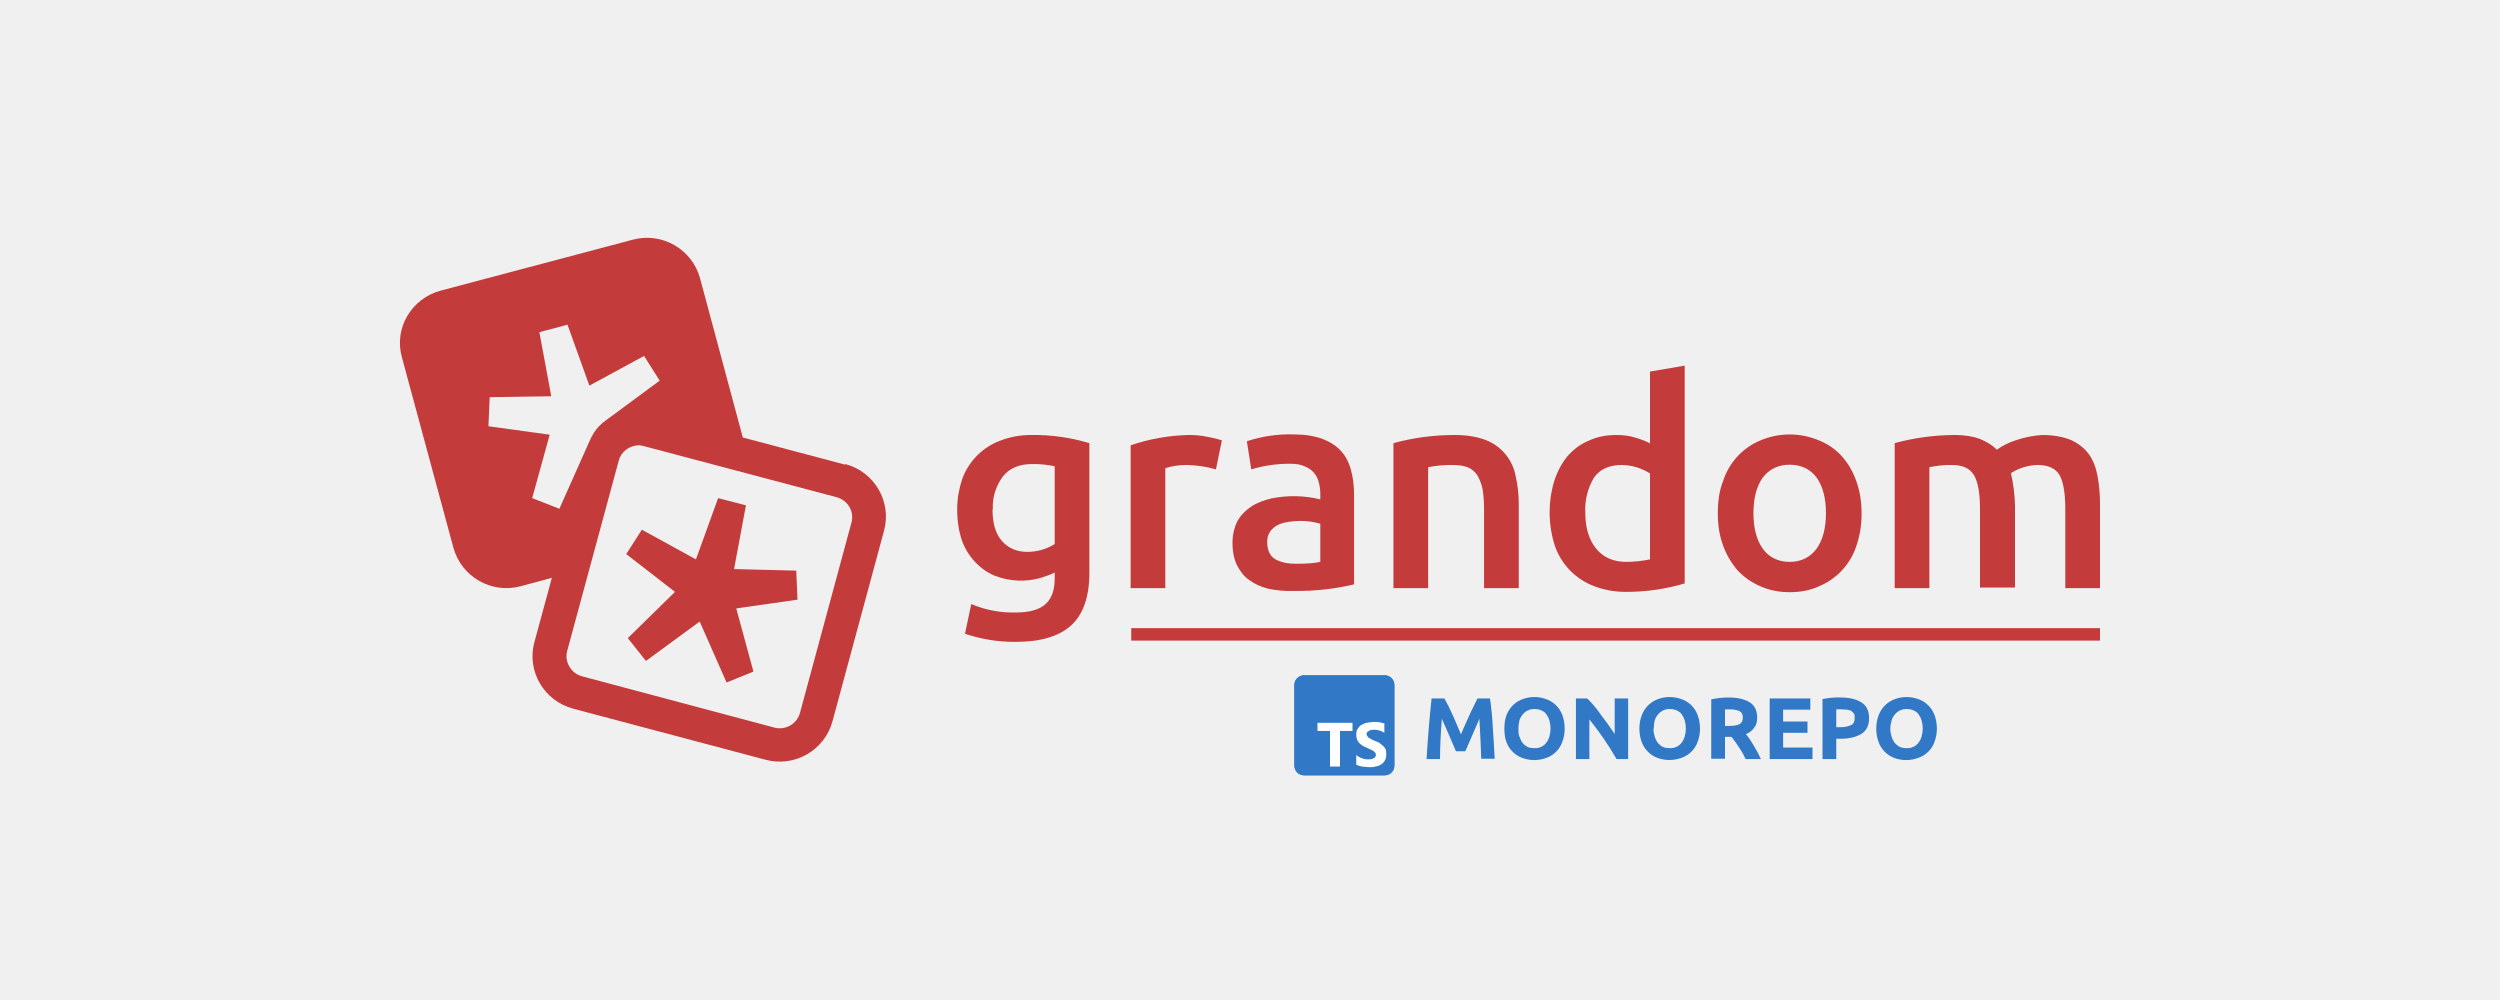
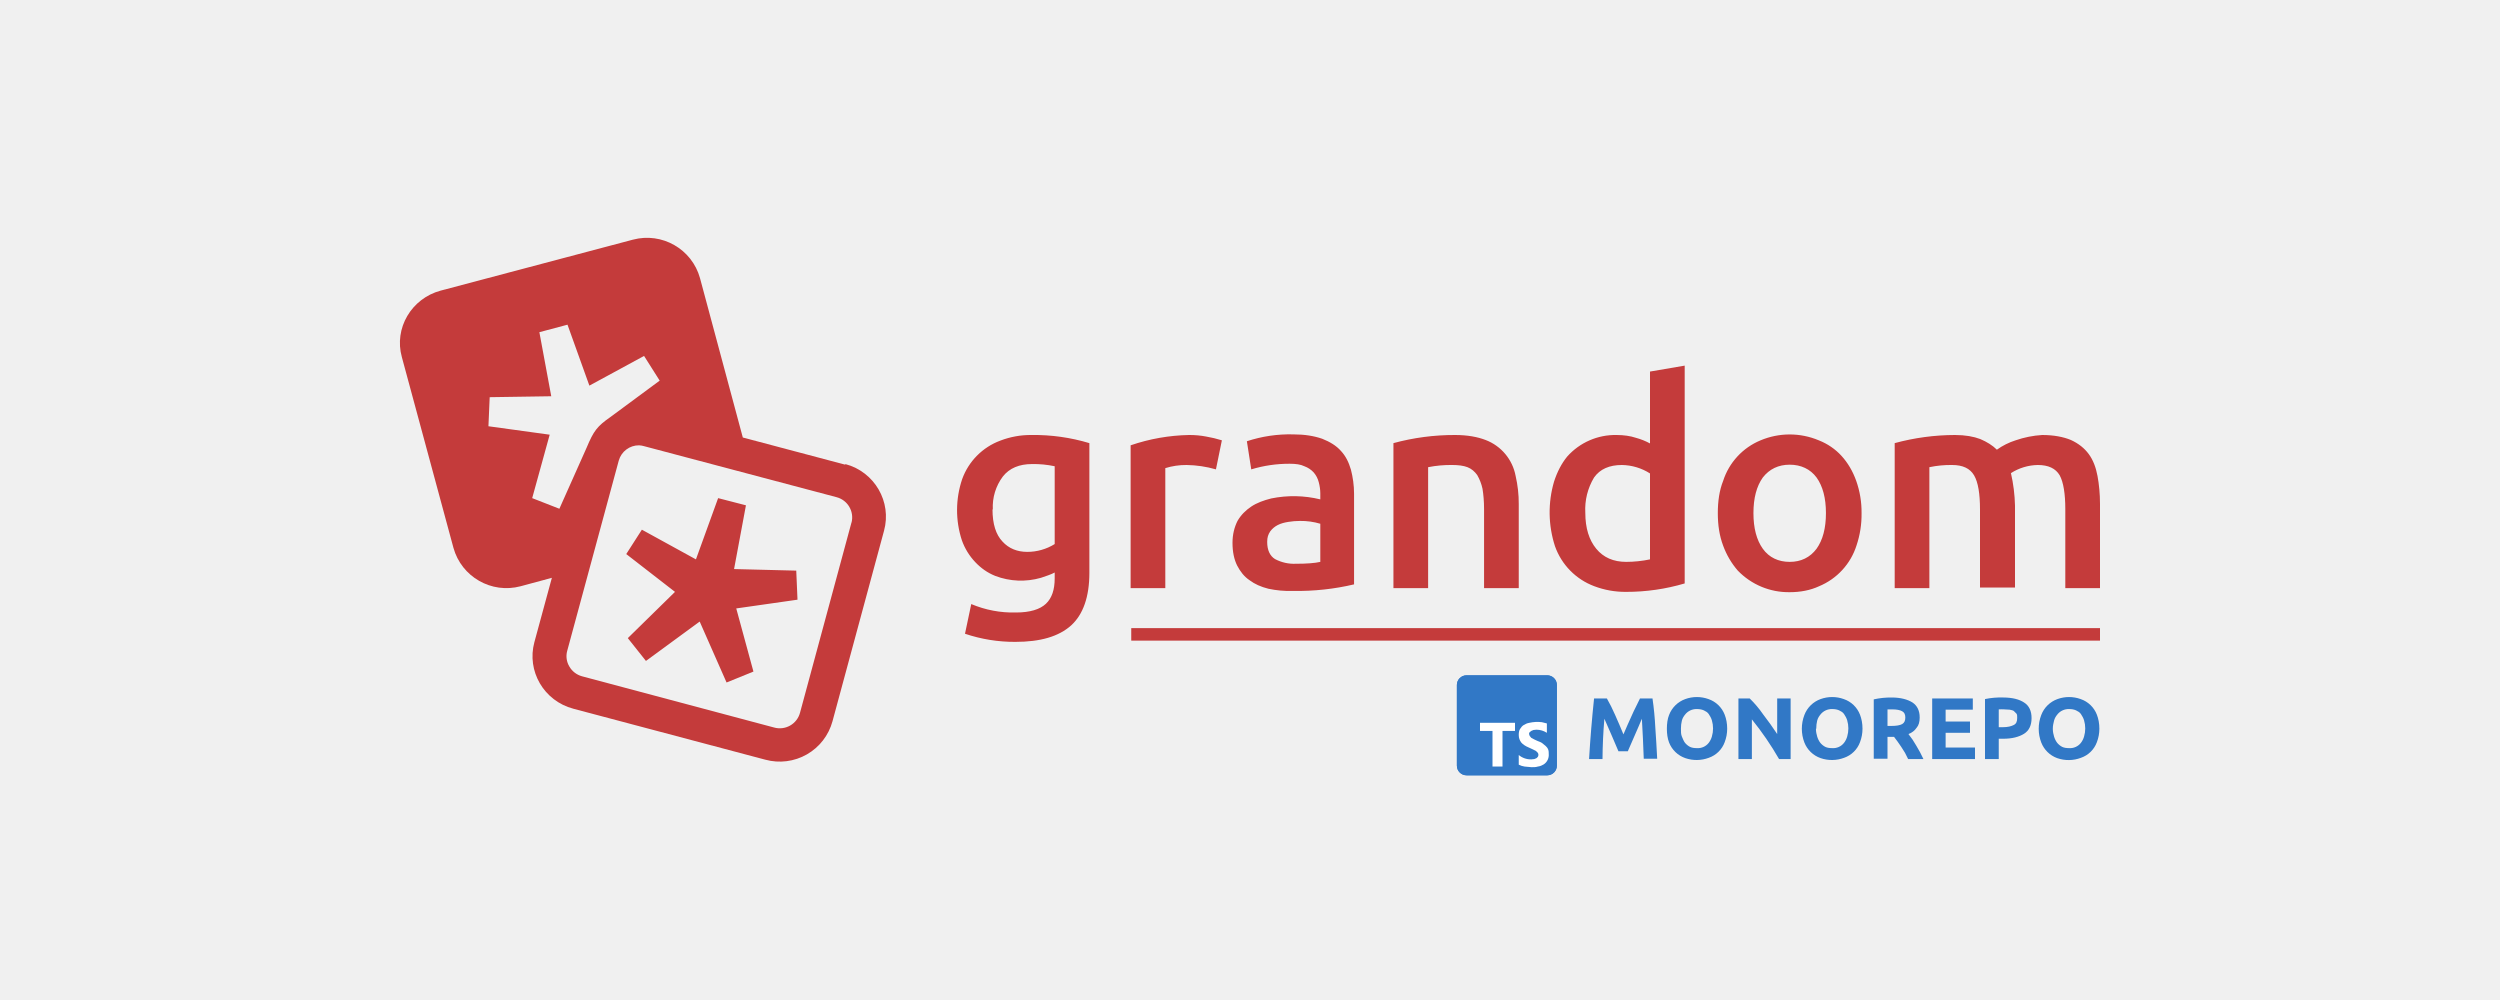
<svg xmlns="http://www.w3.org/2000/svg" viewBox="0 0 800 320">
-   <path d="M462.2 223.5a53.5 53.5 0 0 1 2.6 5.2l1.4 3.2 1.3 3.1 1.3-3a148.2 148.2 0 0 1 4-8.5h4a99.4 99.4 0 0 1 .9 9.3 516.4 516.4 0 0 1 .6 10H474a511.3 511.3 0 0 0-.6-12.8l-1.1 2.6a388.8 388.8 0 0 0-3.4 7.8h-3a602.9 602.9 0 0 0-4.5-10.4 165.3 165.3 0 0 0-.6 12.9h-4.3a427.7 427.7 0 0 1 1.6-19.4h4.1ZM500.7 233.2a12 12 0 0 1-.8 4.3 8.3 8.3 0 0 1-5 5 11.1 11.1 0 0 1-7.6.1 8.6 8.6 0 0 1-5.2-5c-.5-1.3-.7-2.8-.7-4.4s.2-3.2.7-4.4a8.7 8.7 0 0 1 5.2-5.1 10.9 10.9 0 0 1 7.4 0 8.5 8.5 0 0 1 5.2 5c.5 1.3.8 2.8.8 4.5Zm-14.8 0c0 1 0 1.8.3 2.5s.6 1.5 1 2 1 1 1.6 1.3 1.4.4 2.2.4a4.4 4.4 0 0 0 3.8-1.7 6 6 0 0 0 1-2 9.2 9.2 0 0 0 0-5.2c-.2-.7-.6-1.4-1-2s-1-.9-1.6-1.2c-.7-.3-1.4-.4-2.2-.4a4.6 4.6 0 0 0-3.8 1.8c-.4.5-.8 1.1-1 1.9-.2.8-.3 1.6-.3 2.6ZM517.3 242.9a98 98 0 0 0-8.7-12.7v12.7h-4.3v-19.4h3.6a34 34 0 0 1 4.3 5.1 99.8 99.8 0 0 1 4.5 6.3v-11.4h4.3v19.4h-3.7ZM544 233.2a12 12 0 0 1-.8 4.3 8.3 8.3 0 0 1-5.1 5 11.1 11.1 0 0 1-7.5.1 8.6 8.6 0 0 1-5.2-5c-.5-1.3-.8-2.8-.8-4.4s.3-3.2.8-4.4a8.7 8.7 0 0 1 5.2-5.1 10.9 10.9 0 0 1 7.4 0 8.5 8.5 0 0 1 5.2 5c.5 1.3.8 2.8.8 4.5Zm-14.9 0c0 1 .2 1.8.4 2.5s.6 1.5 1 2 1 1 1.6 1.3 1.4.4 2.2.4a4.4 4.4 0 0 0 3.8-1.7 6 6 0 0 0 1-2 9.2 9.2 0 0 0 0-5.2c-.2-.7-.6-1.4-1-2s-1-.9-1.6-1.2c-.7-.3-1.4-.4-2.2-.4a4.6 4.6 0 0 0-3.8 1.8c-.4.5-.8 1.1-1 1.9-.2.8-.3 1.6-.3 2.6ZM553.3 223.2c2.9 0 5.1.6 6.7 1.6 1.5 1 2.3 2.6 2.3 4.8 0 1.4-.3 2.5-1 3.3-.6.9-1.5 1.6-2.6 2a26.3 26.3 0 0 1 2.5 3.7 40.2 40.2 0 0 1 2.3 4.3h-4.9l-1-2-1.2-1.9a53.7 53.7 0 0 0-2.3-3.2H552v7h-4.4v-19a24.8 24.8 0 0 1 5.7-.6Zm.2 3.8H552v5.3h1.2c1.6 0 2.8-.2 3.5-.6.7-.4 1-1.1 1-2.1s-.3-1.6-1-2-1.8-.6-3.2-.6ZM566.3 242.9v-19.4h13v3.6h-8.7v3.8h7.8v3.6h-7.8v4.7h9.4v3.7h-13.7ZM589 223.2c3 0 5.2.6 6.7 1.6 1.6 1 2.4 2.7 2.4 5s-.8 4-2.4 5c-1.6 1-3.8 1.6-6.7 1.6h-1.4v6.5h-4.4v-19.2a24.7 24.7 0 0 1 5.9-.5Zm.4 3.8a16 16 0 0 0-1.8 0v5.7h1.4c1.5 0 2.6-.3 3.4-.7.8-.4 1.1-1.1 1.1-2.3 0-.5 0-1-.2-1.3s-.5-.6-.9-.9c-.3-.2-.8-.3-1.3-.4l-1.8-.1ZM619.8 233.2a12 12 0 0 1-.8 4.3 8.3 8.3 0 0 1-5.1 5 11.1 11.1 0 0 1-7.6.1 8.6 8.6 0 0 1-5.1-5c-.5-1.3-.8-2.8-.8-4.4s.3-3.2.8-4.4a8.7 8.7 0 0 1 5.2-5.1 10.9 10.9 0 0 1 7.4 0 8.5 8.5 0 0 1 5.2 5c.5 1.3.8 2.8.8 4.5Zm-14.9 0c0 1 .2 1.8.4 2.5s.6 1.5 1 2 1 1 1.6 1.3 1.4.4 2.2.4a4.4 4.4 0 0 0 3.8-1.7 6 6 0 0 0 1-2 9.2 9.2 0 0 0 0-5.2c-.2-.7-.6-1.4-1-2s-1-.9-1.6-1.2c-.7-.3-1.4-.4-2.2-.4a4.6 4.6 0 0 0-3.8 1.8c-.4.5-.8 1.1-1 1.9-.2.8-.4 1.6-.4 2.6Z" style="fill:#3178c6" />
-   <rect x="414.2" y="216.1" width="32" height="32" rx="3.1" ry="3.1" style="fill:#3178c6" />
-   <rect x="414.2" y="216.1" width="32" height="32" rx="3.1" ry="3.1" style="fill:#3178c6" />
-   <path d="M434 241.6v3.1c.6.3 1.2.5 1.9.6l2.2.2c.7 0 1.4 0 2-.2.8-.1 1.4-.4 1.9-.7a3.6 3.6 0 0 0 1.6-3.3c0-.5 0-1-.2-1.5s-.5-.8-.8-1.1l-1.1-.9c-.4-.3-1-.5-1.5-.7a19 19 0 0 1-2-1l-.5-.6-.2-.6c0-.2 0-.4.2-.6l.5-.4.7-.3 1-.1a6.2 6.2 0 0 1 3.3 1v-3l-1.6-.4a11.6 11.6 0 0 0-4 .2c-.7.1-1.3.4-1.8.7-.5.3-.9.8-1.2 1.3-.3.5-.4 1.1-.4 1.9 0 1 .3 1.7.8 2.4.5.6 1.4 1.2 2.4 1.6l1.3.6 1 .5.6.6a1.2 1.2 0 0 1 0 1.3l-.4.4-.7.3-1 .1a6 6 0 0 1-4-1.4Zm-5.2-7.7h4v-2.6h-11.2v2.6h4v11.4h3.2V234Z" style="fill:#fff;fill-rule:evenodd" />
-   <path d="M348.6 183.3c0 7.7-2 13.3-5.8 16.8-4 3.6-9.9 5.3-17.9 5.3a49.5 49.5 0 0 1-16.1-2.6l2-9.5a34.5 34.5 0 0 0 14.3 2.7c4.5 0 7.7-1 9.6-2.8 1.9-1.8 2.8-4.5 2.8-8.1v-1.9c-1.1.6-2.6 1.1-4.4 1.7a23.1 23.1 0 0 1-14.6-.6c-2.5-1-4.6-2.5-6.4-4.4a19.7 19.7 0 0 1-4.3-7c-1-3-1.5-6.2-1.5-10 0-3.4.6-6.6 1.6-9.6a20.6 20.6 0 0 1 12.2-12.3 27 27 0 0 1 10-1.8 61.4 61.4 0 0 1 18.5 2.6v41.5Zm-31-20.3c0 4.7 1.1 8.1 3.2 10.3 2 2.2 4.7 3.3 7.9 3.3a16.6 16.6 0 0 0 8.8-2.5v-24.9a32 32 0 0 0-7.3-.7c-4 0-7.2 1.3-9.3 4a16.2 16.2 0 0 0-3.2 10.5ZM389.1 150.2a35.8 35.8 0 0 0-9.4-1.4 22.4 22.4 0 0 0-6.8 1v38.4h-11.1v-45.7a61.2 61.2 0 0 1 18.7-3.3 27.9 27.9 0 0 1 5.5.5 39.6 39.6 0 0 1 5 1.2l-1.9 9.3ZM413.8 139c3.7 0 6.7.5 9.3 1.4 2.5 1 4.5 2.2 6 3.9 1.5 1.6 2.5 3.6 3.2 6 .6 2.3 1 5 1 7.7v29a79.2 79.2 0 0 1-19.4 2.1c-3 .1-5.6-.2-8-.7-2.4-.6-4.4-1.5-6-2.7-1.8-1.2-3-2.8-4-4.7-1-2-1.5-4.4-1.5-7.3 0-2.7.6-5 1.6-7 1.1-1.9 2.6-3.4 4.4-4.6 1.8-1.2 4-2 6.4-2.6a35.9 35.9 0 0 1 15.7.3v-1.9c0-1.2-.2-2.5-.5-3.6a7.6 7.6 0 0 0-1.6-3.1 7.5 7.5 0 0 0-3-2c-1.2-.6-2.8-.8-4.7-.8a41.9 41.9 0 0 0-12.3 1.8l-1.4-9a43.7 43.7 0 0 1 14.8-2.2Zm1 41.4c3.3 0 6-.2 7.7-.6v-12.2a21.7 21.7 0 0 0-6.5-.9c-1.2 0-2.5.1-3.7.3-1.3.2-2.4.5-3.4 1s-1.8 1.2-2.4 2c-.7 1-1 2-1 3.4 0 2.7.9 4.5 2.5 5.5 1.7 1 3.9 1.5 6.7 1.5ZM445.9 141.8a74.3 74.3 0 0 1 19.7-2.6c4 0 7.2.6 9.8 1.6a15.3 15.3 0 0 1 9.6 11.5 39 39 0 0 1 1 9v26.9h-11.1V163c0-2.6-.2-4.8-.5-6.6-.4-1.8-1-3.2-1.7-4.4-.8-1.1-1.8-2-3.1-2.5s-3-.7-4.8-.7a37 37 0 0 0-7.8.7v38.7h-11.1v-46.4ZM539.1 186.7a65.6 65.6 0 0 1-18.8 2.7 28 28 0 0 1-10.1-1.8 21.2 21.2 0 0 1-12.6-12.8 35 35 0 0 1-.3-20.7c1-3.1 2.4-5.8 4.2-8 1.9-2.2 4.1-3.9 6.7-5 2.7-1.3 5.7-1.9 9.1-1.9 2.3 0 4.4.3 6.2.9 1.7.5 3.3 1.1 4.5 1.8v-23l11.1-1.9v69.7Zm-31.8-22.6c0 4.9 1.2 8.7 3.5 11.5 2.3 2.8 5.5 4.2 9.6 4.2a38 38 0 0 0 7.6-.8v-27.5a17.2 17.2 0 0 0-9-2.7c-4 0-7 1.3-8.9 4a19.7 19.7 0 0 0-2.8 11.3ZM595.7 164.2a31 31 0 0 1-1.6 10.3 21 21 0 0 1-12 13.1c-2.8 1.3-6 1.9-9.4 1.9s-6.5-.6-9.4-1.9c-2.8-1.2-5.2-2.9-7.2-5-2-2.3-3.6-5-4.7-8-1.2-3.2-1.7-6.6-1.7-10.4s.5-7.3 1.7-10.3a21 21 0 0 1 12-13 24 24 0 0 1 18.6 0c2.8 1.1 5.3 2.8 7.3 5s3.6 4.9 4.7 8c1.1 3 1.7 6.5 1.7 10.3Zm-11.4 0c0-4.8-1-8.6-3-11.4-2-2.7-5-4.1-8.6-4.1s-6.5 1.4-8.6 4.1c-2 2.8-3 6.6-3 11.4 0 4.8 1 8.6 3 11.4 2 2.8 5 4.2 8.6 4.2s6.5-1.4 8.6-4.2c2-2.8 3-6.6 3-11.4ZM633.6 163c0-5-.6-8.7-1.9-10.9-1.3-2.2-3.6-3.3-7-3.3a32.8 32.8 0 0 0-7.3.7v38.7h-11.1v-46.4a74 74 0 0 1 19.3-2.6c3.3 0 6 .5 8.1 1.3 2.1.9 3.9 2 5.3 3.4a21.5 21.5 0 0 1 6-3 31.9 31.9 0 0 1 8.5-1.7c3.7 0 6.8.6 9.2 1.6 2.4 1.1 4.3 2.6 5.7 4.5s2.3 4.3 2.8 7 .8 5.7.8 9v26.9h-11.1V163c0-5-.6-8.7-1.8-10.9-1.3-2.2-3.6-3.3-7-3.3a16.4 16.4 0 0 0-8.6 2.6 51.9 51.9 0 0 1 1.3 10.4V188h-11.2V163ZM234.9 182.1l3.8-20.4-8.9-2.3-7.1 19.6-17.3-9.5-5 7.8 15.6 12.1-15.1 14.8 5.8 7.3 17.2-12.6 8.6 19.5 8.6-3.5-5.5-20.2 19.6-2.8-.4-9.3-19.9-.5z" style="fill:#c43b3b" />
-   <path d="m270.5 148.7-32.8-8.7L224 89a17.6 17.6 0 0 0-21.5-12.3L141 93c-9.3 2.5-15 12-12.4 21.3l16.5 61a17.6 17.6 0 0 0 21.5 12.3l10-2.7-5.6 20.6c-2.5 9.2 3 18.8 12.5 21.3l61.4 16.3a17.5 17.5 0 0 0 21.5-12.3l16.5-61c2.5-9.2-3-18.8-12.4-21.3Zm-100.2 10.7 5.6-20.3-19.6-2.7.4-9.3 19.7-.3-3.8-20.5 9-2.4 7 19.5 17.5-9.5 5 7.9-15.7 11.6c-4.3 3-5.4 4.4-7.7 9.9l-8.7 19.5-8.7-3.4Zm102.2 7.7-16.5 61a6.7 6.7 0 0 1-8.3 4.7l-61.5-16.4a6.7 6.7 0 0 1-4-3.1 6.4 6.4 0 0 1-.7-5l16.5-60.9c.7-2.8 3.4-4.9 6.5-4.9a7 7 0 0 1 1.7.3l61.5 16.3c1.8.5 3.2 1.6 4.1 3.1.9 1.5 1.1 3.3.7 5ZM362 201h310v4H362z" style="fill:#c43b3b" />
+   <path fill="#3178c6" d="M514.2 223.5a53.5 53.5 0 0 1 2.6 5.2l1.4 3.2 1.3 3.1 1.3-3a148.2 148.2 0 0 1 4-8.5h4a99.4 99.4 0 0 1 .9 9.3 516.4 516.4 0 0 1 .6 10H526a511.3 511.3 0 0 0-.6-12.8l-1.1 2.6a388.8 388.8 0 0 0-3.4 7.8h-3a602.9 602.9 0 0 0-4.5-10.4 165.3 165.3 0 0 0-.6 12.9h-4.3a427.7 427.7 0 0 1 1.6-19.4h4.1Zm38.5 9.7a12 12 0 0 1-.8 4.3 8.3 8.3 0 0 1-5.1 5 11.1 11.1 0 0 1-7.5.1 8.6 8.6 0 0 1-5.2-5c-.5-1.3-.7-2.8-.7-4.4s.2-3.2.7-4.4a8.7 8.7 0 0 1 5.2-5.1 10.9 10.9 0 0 1 7.4 0 8.5 8.5 0 0 1 5.2 5c.5 1.3.8 2.8.8 4.5Zm-14.8 0c0 1 0 1.8.3 2.5s.6 1.5 1 2 1 1 1.6 1.3 1.4.4 2.2.4a4.4 4.4 0 0 0 3.8-1.7 6 6 0 0 0 1-2 9.2 9.2 0 0 0 0-5.2c-.2-.7-.6-1.4-1-2s-1-.9-1.6-1.2c-.7-.3-1.4-.4-2.2-.4a4.6 4.6 0 0 0-3.8 1.8c-.4.5-.8 1.1-1 1.9-.2.8-.3 1.6-.3 2.6Zm31.4 9.7a98 98 0 0 0-8.7-12.7v12.7h-4.3v-19.4h3.6a34 34 0 0 1 4.3 5.1 99.8 99.8 0 0 1 4.5 6.3v-11.4h4.3v19.4h-3.7Zm26.7-9.7a12 12 0 0 1-.8 4.3 8.3 8.3 0 0 1-5.1 5 11.1 11.1 0 0 1-7.5.1 8.6 8.6 0 0 1-5.2-5 12.3 12.3 0 0 1 0-8.8 8.7 8.7 0 0 1 5.2-5.1 10.9 10.9 0 0 1 7.4 0 8.5 8.5 0 0 1 5.2 5c.5 1.3.8 2.8.8 4.5Zm-14.9 0c0 1 .2 1.8.4 2.5s.6 1.5 1 2 1 1 1.6 1.3 1.4.4 2.2.4a4.4 4.4 0 0 0 3.8-1.7 6 6 0 0 0 1-2 9.2 9.2 0 0 0 0-5.2c-.2-.7-.6-1.4-1-2s-1-.9-1.6-1.2c-.7-.3-1.4-.4-2.2-.4a4.6 4.6 0 0 0-3.8 1.8c-.4.5-.8 1.1-1 1.9-.2.8-.3 1.6-.3 2.6Zm24.2-10c2.9 0 5.1.6 6.7 1.6 1.5 1 2.3 2.6 2.3 4.8 0 1.4-.3 2.5-1 3.3-.6.9-1.5 1.6-2.6 2a26.3 26.3 0 0 1 2.5 3.7 40.2 40.2 0 0 1 2.3 4.3h-4.9l-1-2-1.2-1.9a53.7 53.7 0 0 0-2.3-3.2H604v7h-4.4v-19a24.8 24.8 0 0 1 5.7-.6Zm.2 3.8H604v5.3h1.2c1.6 0 2.8-.2 3.5-.6.7-.4 1-1.1 1-2.1s-.3-1.6-1-2-1.8-.6-3.2-.6Zm12.8 15.9v-19.4h13v3.6h-8.7v3.8h7.8v3.6h-7.8v4.7h9.4v3.7h-13.7Zm22.7-19.7c3 0 5.2.6 6.7 1.6 1.6 1 2.4 2.7 2.4 5s-.8 4-2.4 5c-1.6 1-3.8 1.6-6.7 1.6h-1.4v6.5h-4.4v-19.2a24.7 24.7 0 0 1 5.9-.5Zm.4 3.8a16 16 0 0 0-1.8 0v5.7h1.4c1.5 0 2.6-.3 3.4-.7.8-.4 1.1-1.1 1.1-2.3 0-.5 0-1-.2-1.3l-.9-.9c-.3-.2-.8-.3-1.3-.4l-1.8-.1Zm30.4 6.2a12 12 0 0 1-.8 4.3 8.3 8.3 0 0 1-5.1 5 11.1 11.1 0 0 1-7.6.1 8.6 8.6 0 0 1-5.1-5 12.3 12.3 0 0 1 0-8.8 8.7 8.7 0 0 1 5.2-5.1 10.9 10.9 0 0 1 7.4 0 8.5 8.5 0 0 1 5.2 5c.5 1.3.8 2.8.8 4.5Zm-14.9 0c0 1 .2 1.8.4 2.5s.6 1.5 1 2 1 1 1.6 1.3 1.4.4 2.2.4a4.4 4.4 0 0 0 3.8-1.7 6 6 0 0 0 1-2 9.2 9.2 0 0 0 0-5.2c-.2-.7-.6-1.4-1-2s-1-.9-1.6-1.2c-.7-.3-1.4-.4-2.2-.4a4.6 4.6 0 0 0-3.8 1.8c-.4.5-.8 1.1-1 1.9-.2.8-.4 1.6-.4 2.6Z" />
+   <rect width="32" height="32" x="466.2" y="216.1" fill="#3178c6" rx="3.1" ry="3.1" />
+   <rect width="32" height="32" x="466.2" y="216.1" fill="#3178c6" rx="3.1" ry="3.1" />
+   <path fill="#fff" fill-rule="evenodd" d="M486 241.6v3.1a6 6 0 0 0 1.9.6l2.2.2c.7 0 1.4 0 2-.2.8-.1 1.4-.4 1.9-.7a3.6 3.6 0 0 0 1.6-3.3c0-.5 0-1-.2-1.5s-.5-.8-.8-1.1l-1.1-.9c-.4-.3-1-.5-1.5-.7a19 19 0 0 1-2-1l-.5-.6-.2-.6c0-.2 0-.4.2-.6l.5-.4.7-.3 1-.1a6.2 6.2 0 0 1 3.3 1v-3l-1.6-.4a11.6 11.6 0 0 0-4 .2c-.7.1-1.3.4-1.8.7-.5.3-.9.8-1.2 1.3-.3.5-.4 1.1-.4 1.9 0 1 .3 1.7.8 2.4.5.6 1.4 1.2 2.4 1.6l1.3.6 1 .5.6.6a1.2 1.2 0 0 1 0 1.3l-.4.4-.7.3-1 .1a6 6 0 0 1-4-1.4Zm-5.2-7.7h4v-2.6h-11.2v2.6h4v11.4h3.2V234Z" />
+   <g fill="#c43b3b">
+     <path d="M348.6 183.3c0 7.7-2 13.3-5.8 16.8-4 3.6-9.9 5.3-17.9 5.3a49.5 49.5 0 0 1-16.1-2.6l2-9.5a34.5 34.5 0 0 0 14.3 2.7c4.5 0 7.7-1 9.6-2.8 1.9-1.8 2.8-4.5 2.8-8.1v-1.9c-1.1.6-2.6 1.1-4.4 1.7a23.1 23.1 0 0 1-14.6-.6c-2.5-1-4.6-2.5-6.4-4.4a19.7 19.7 0 0 1-4.3-7 31 31 0 0 1 .1-19.6 20.6 20.6 0 0 1 12.2-12.3 27 27 0 0 1 10-1.8 61.4 61.4 0 0 1 18.5 2.6v41.5Zm-31-20.3c0 4.7 1.1 8.1 3.2 10.3 2 2.2 4.7 3.3 7.9 3.3a16.6 16.6 0 0 0 8.8-2.5v-24.9a32 32 0 0 0-7.3-.7c-4 0-7.2 1.3-9.3 4a16.2 16.2 0 0 0-3.2 10.5Zm71.5-12.8a35.8 35.8 0 0 0-9.4-1.4 22.4 22.4 0 0 0-6.8 1v38.4h-11.1v-45.7a61.2 61.2 0 0 1 18.7-3.3 27.9 27.9 0 0 1 5.5.5 39.6 39.6 0 0 1 5 1.2l-1.9 9.3Zm24.7-11.2c3.7 0 6.7.5 9.3 1.4 2.5 1 4.5 2.2 6 3.9 1.5 1.6 2.5 3.6 3.2 6 .6 2.3 1 5 1 7.7v29a79.2 79.2 0 0 1-19.4 2.1c-3 .1-5.6-.2-8-.7-2.4-.6-4.4-1.5-6-2.7-1.8-1.2-3-2.8-4-4.7-1-2-1.5-4.4-1.5-7.3 0-2.7.6-5 1.6-7 1.1-1.9 2.6-3.4 4.4-4.6 1.8-1.2 4-2 6.4-2.6a35.9 35.9 0 0 1 15.7.3v-1.9c0-1.2-.2-2.5-.5-3.6a7.6 7.6 0 0 0-1.6-3.1 7.5 7.5 0 0 0-3-2c-1.2-.6-2.8-.8-4.7-.8a41.9 41.9 0 0 0-12.3 1.8l-1.4-9a43.7 43.7 0 0 1 14.8-2.2Zm1 41.4c3.3 0 6-.2 7.7-.6v-12.2a21.7 21.7 0 0 0-6.5-.9 23 23 0 0 0-3.7.3c-1.3.2-2.4.5-3.4 1s-1.8 1.2-2.4 2c-.7 1-1 2-1 3.4 0 2.7.9 4.5 2.5 5.5a13 13 0 0 0 6.7 1.5Zm31.1-38.6a74.3 74.3 0 0 1 19.7-2.6c4 0 7.2.6 9.8 1.6a15.3 15.3 0 0 1 9.6 11.5 39 39 0 0 1 1 9v26.9h-11.1V163c0-2.6-.2-4.8-.5-6.6a15 15 0 0 0-1.7-4.4c-.8-1.1-1.8-2-3.1-2.5s-3-.7-4.8-.7a37 37 0 0 0-7.8.7v38.7h-11.1v-46.4Zm93.2 44.9a65.6 65.6 0 0 1-18.8 2.7 28 28 0 0 1-10.1-1.8 21.2 21.2 0 0 1-12.6-12.8 35 35 0 0 1-.3-20.7c1-3.1 2.4-5.8 4.2-8a20.6 20.6 0 0 1 15.8-6.9c2.3 0 4.4.3 6.2.9a21 21 0 0 1 4.5 1.8v-23l11.1-1.9v69.7Zm-31.8-22.6c0 4.9 1.2 8.7 3.5 11.5 2.3 2.8 5.5 4.2 9.6 4.2a38 38 0 0 0 7.6-.8v-27.5a17.2 17.2 0 0 0-9-2.7c-4 0-7 1.3-8.9 4a19.7 19.7 0 0 0-2.8 11.3Zm88.4.1a31 31 0 0 1-1.6 10.3 21 21 0 0 1-12 13.1c-2.8 1.3-6 1.9-9.4 1.9a22.6 22.6 0 0 1-16.6-6.9c-2-2.3-3.6-5-4.7-8-1.2-3.2-1.7-6.6-1.7-10.4s.5-7.3 1.7-10.3a21 21 0 0 1 12-13 24 24 0 0 1 18.6 0c2.8 1.1 5.3 2.8 7.3 5s3.6 4.9 4.7 8a30 30 0 0 1 1.7 10.3Zm-11.4 0c0-4.8-1-8.6-3-11.4-2-2.7-5-4.1-8.6-4.1s-6.5 1.4-8.6 4.1c-2 2.8-3 6.6-3 11.4 0 4.8 1 8.6 3 11.4 2 2.8 5 4.2 8.6 4.2s6.5-1.4 8.6-4.2c2-2.8 3-6.6 3-11.4Zm49.3-1.2c0-5-.6-8.7-1.9-10.9-1.3-2.2-3.6-3.3-7-3.3a32.8 32.8 0 0 0-7.3.7v38.7h-11.1v-46.4a74 74 0 0 1 19.3-2.6c3.3 0 6 .5 8.1 1.3 2.1.9 3.9 2 5.3 3.4a21.5 21.5 0 0 1 6-3 31.9 31.9 0 0 1 8.5-1.7c3.7 0 6.8.6 9.2 1.6 2.4 1.1 4.3 2.6 5.7 4.5s2.3 4.3 2.8 7 .8 5.7.8 9v26.9h-11.1V163c0-5-.6-8.7-1.8-10.9-1.3-2.2-3.6-3.3-7-3.3a16.4 16.4 0 0 0-8.6 2.6 51.9 51.9 0 0 1 1.3 10.4V188h-11.2v-25Zm-398.7 19.1 3.8-20.4-8.9-2.3-7.1 19.6-17.3-9.5-5 7.8 15.6 12.1-15.1 14.8 5.8 7.3 17.2-12.6 8.6 19.5 8.6-3.5-5.5-20.2 19.6-2.8-.4-9.3-19.9-.5z" />
+     <path d="m270.5 148.7-32.8-8.7L224 89a17.6 17.6 0 0 0-21.5-12.3L141 93c-9.3 2.5-15 12-12.4 21.3l16.5 61a17.6 17.6 0 0 0 21.5 12.3l10-2.7-5.6 20.6c-2.5 9.2 3 18.8 12.5 21.3l61.4 16.3a17.5 17.5 0 0 0 21.5-12.3l16.5-61c2.5-9.2-3-18.8-12.4-21.3Zm-100.2 10.7 5.6-20.3-19.6-2.7.4-9.3 19.7-.3-3.8-20.5 9-2.4 7 19.5 17.5-9.5 5 7.9-15.7 11.6c-4.3 3-5.4 4.4-7.7 9.9l-8.7 19.5-8.7-3.4Zm102.2 7.7-16.5 61a6.7 6.7 0 0 1-8.3 4.7l-61.5-16.4a6.7 6.7 0 0 1-4-3.1 6.4 6.4 0 0 1-.7-5l16.5-60.9a6.7 6.7 0 0 1 6.5-4.9 7 7 0 0 1 1.7.3l61.5 16.3a6.7 6.7 0 0 1 4.8 8.1Z" />
+   </g>
+   <path fill="#c43b3b" d="M362 201h310v4H362z" />
</svg>
